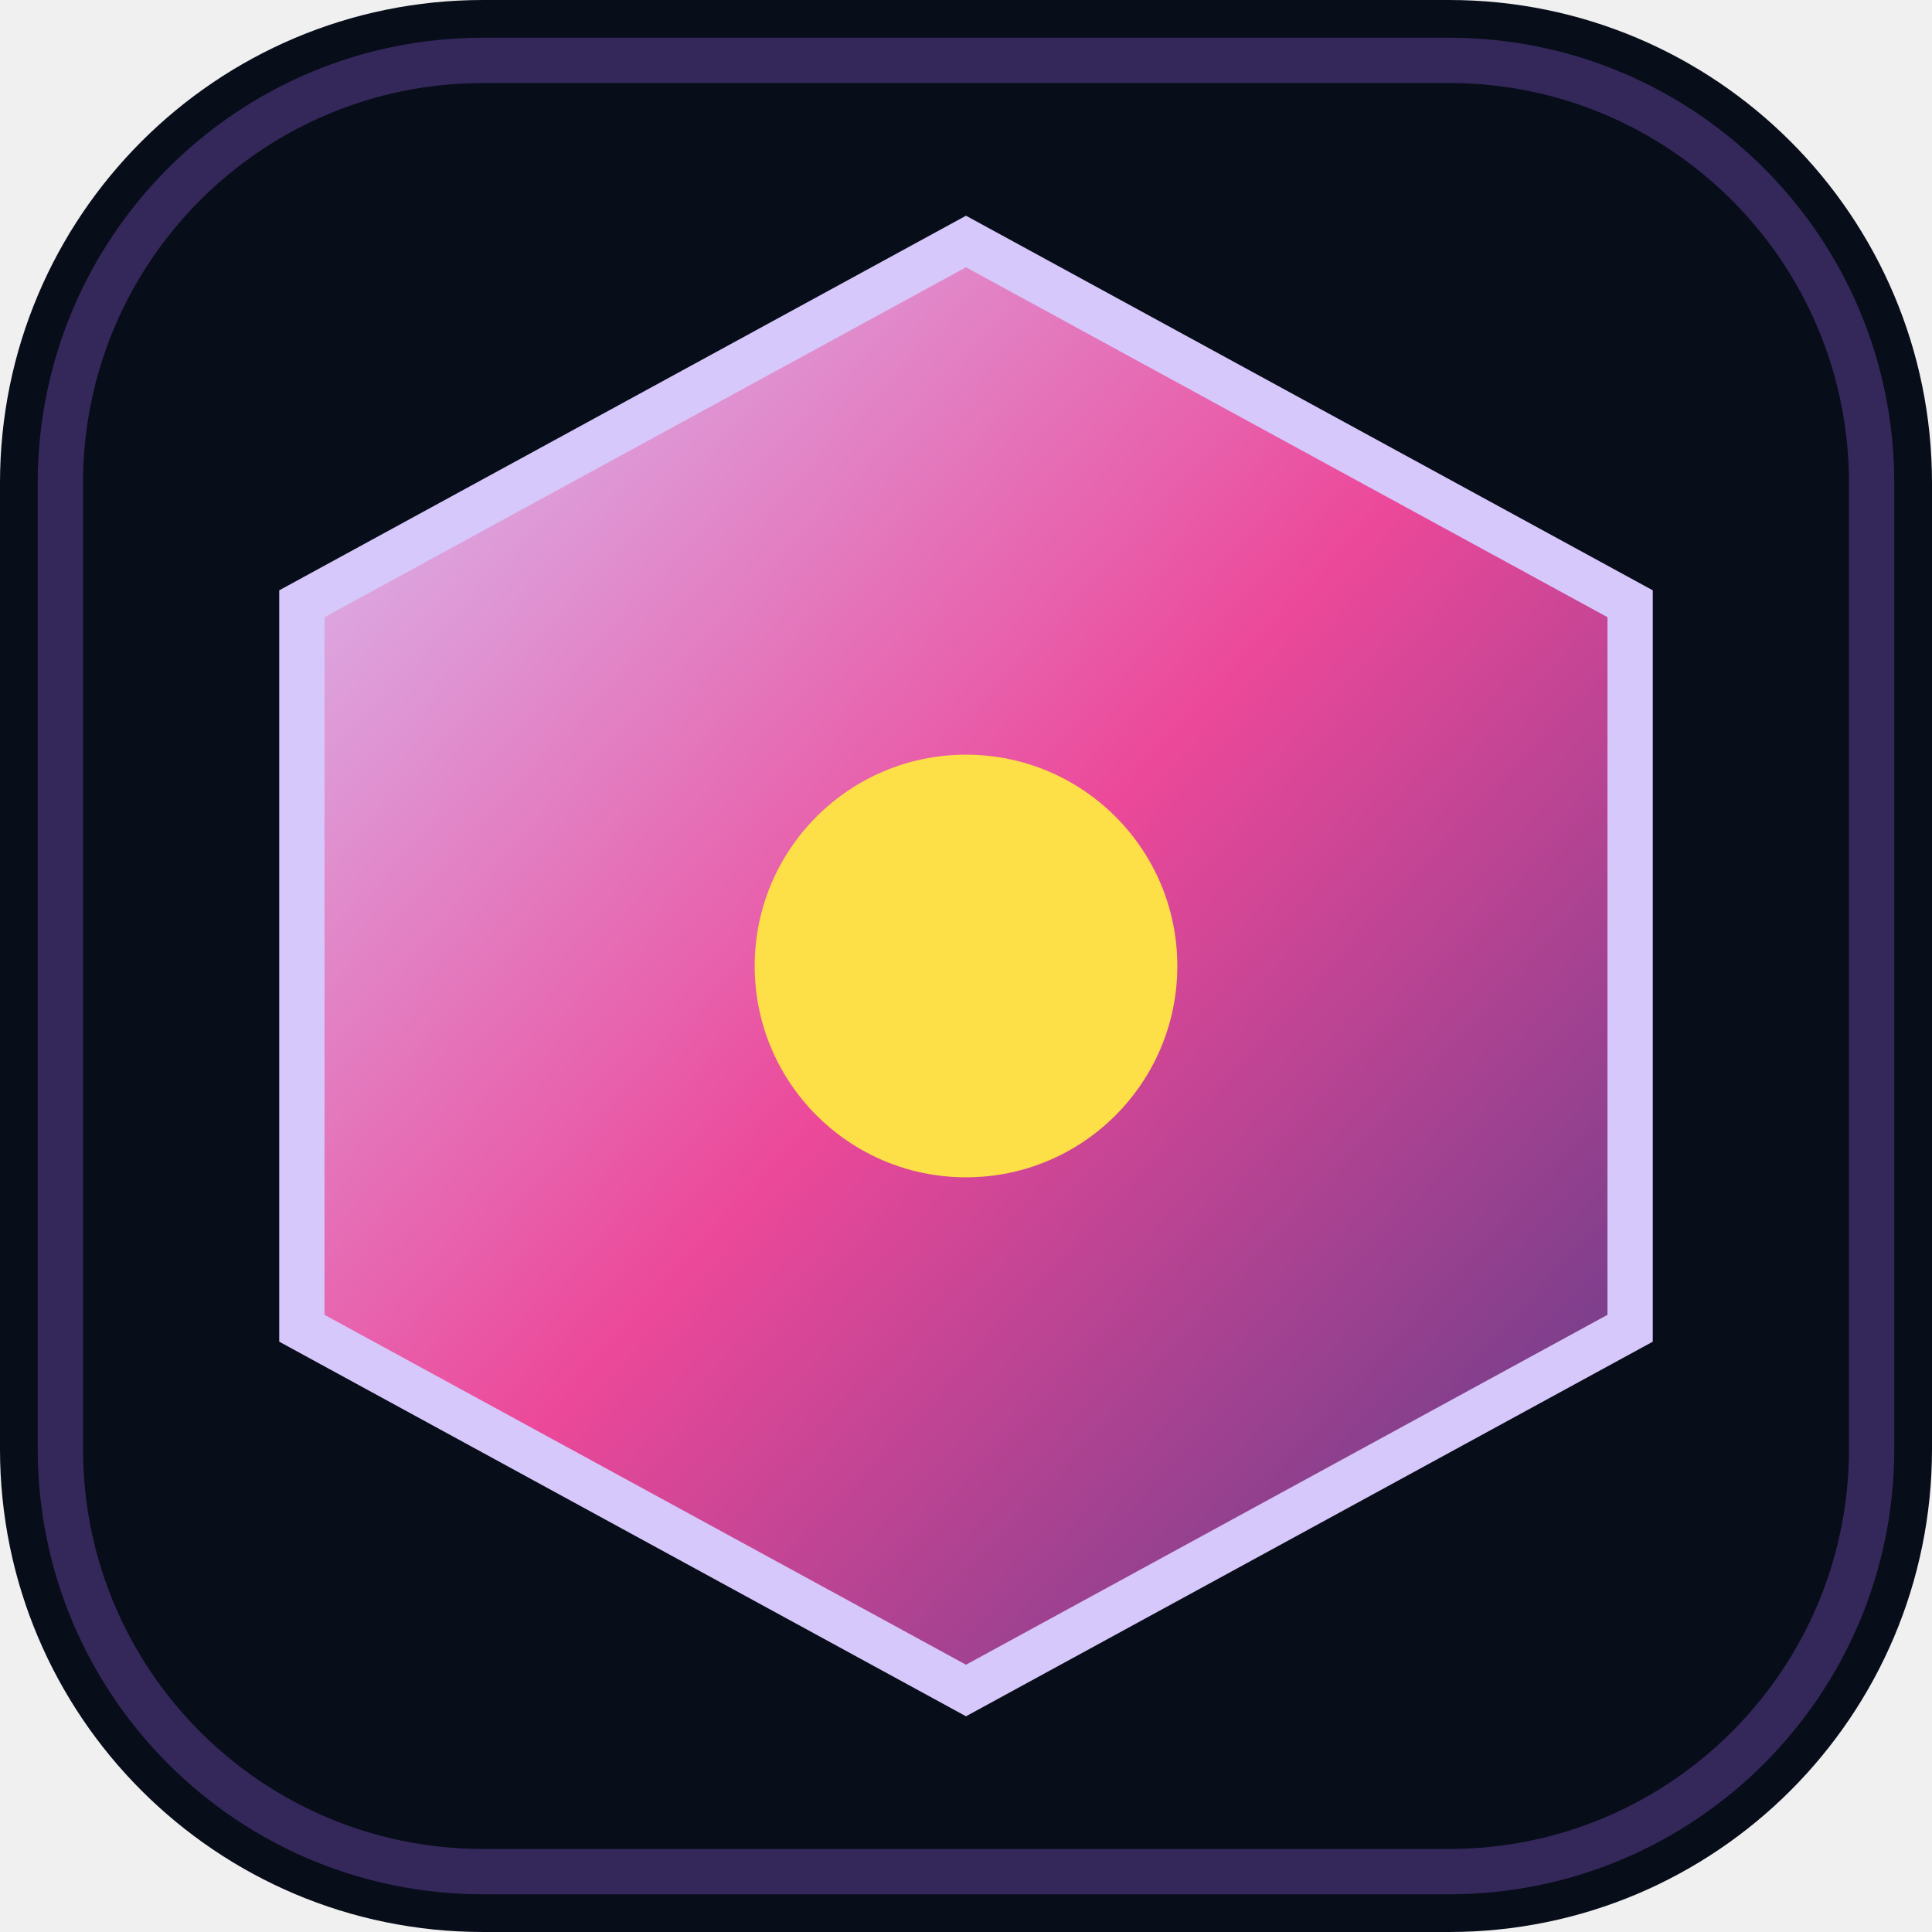
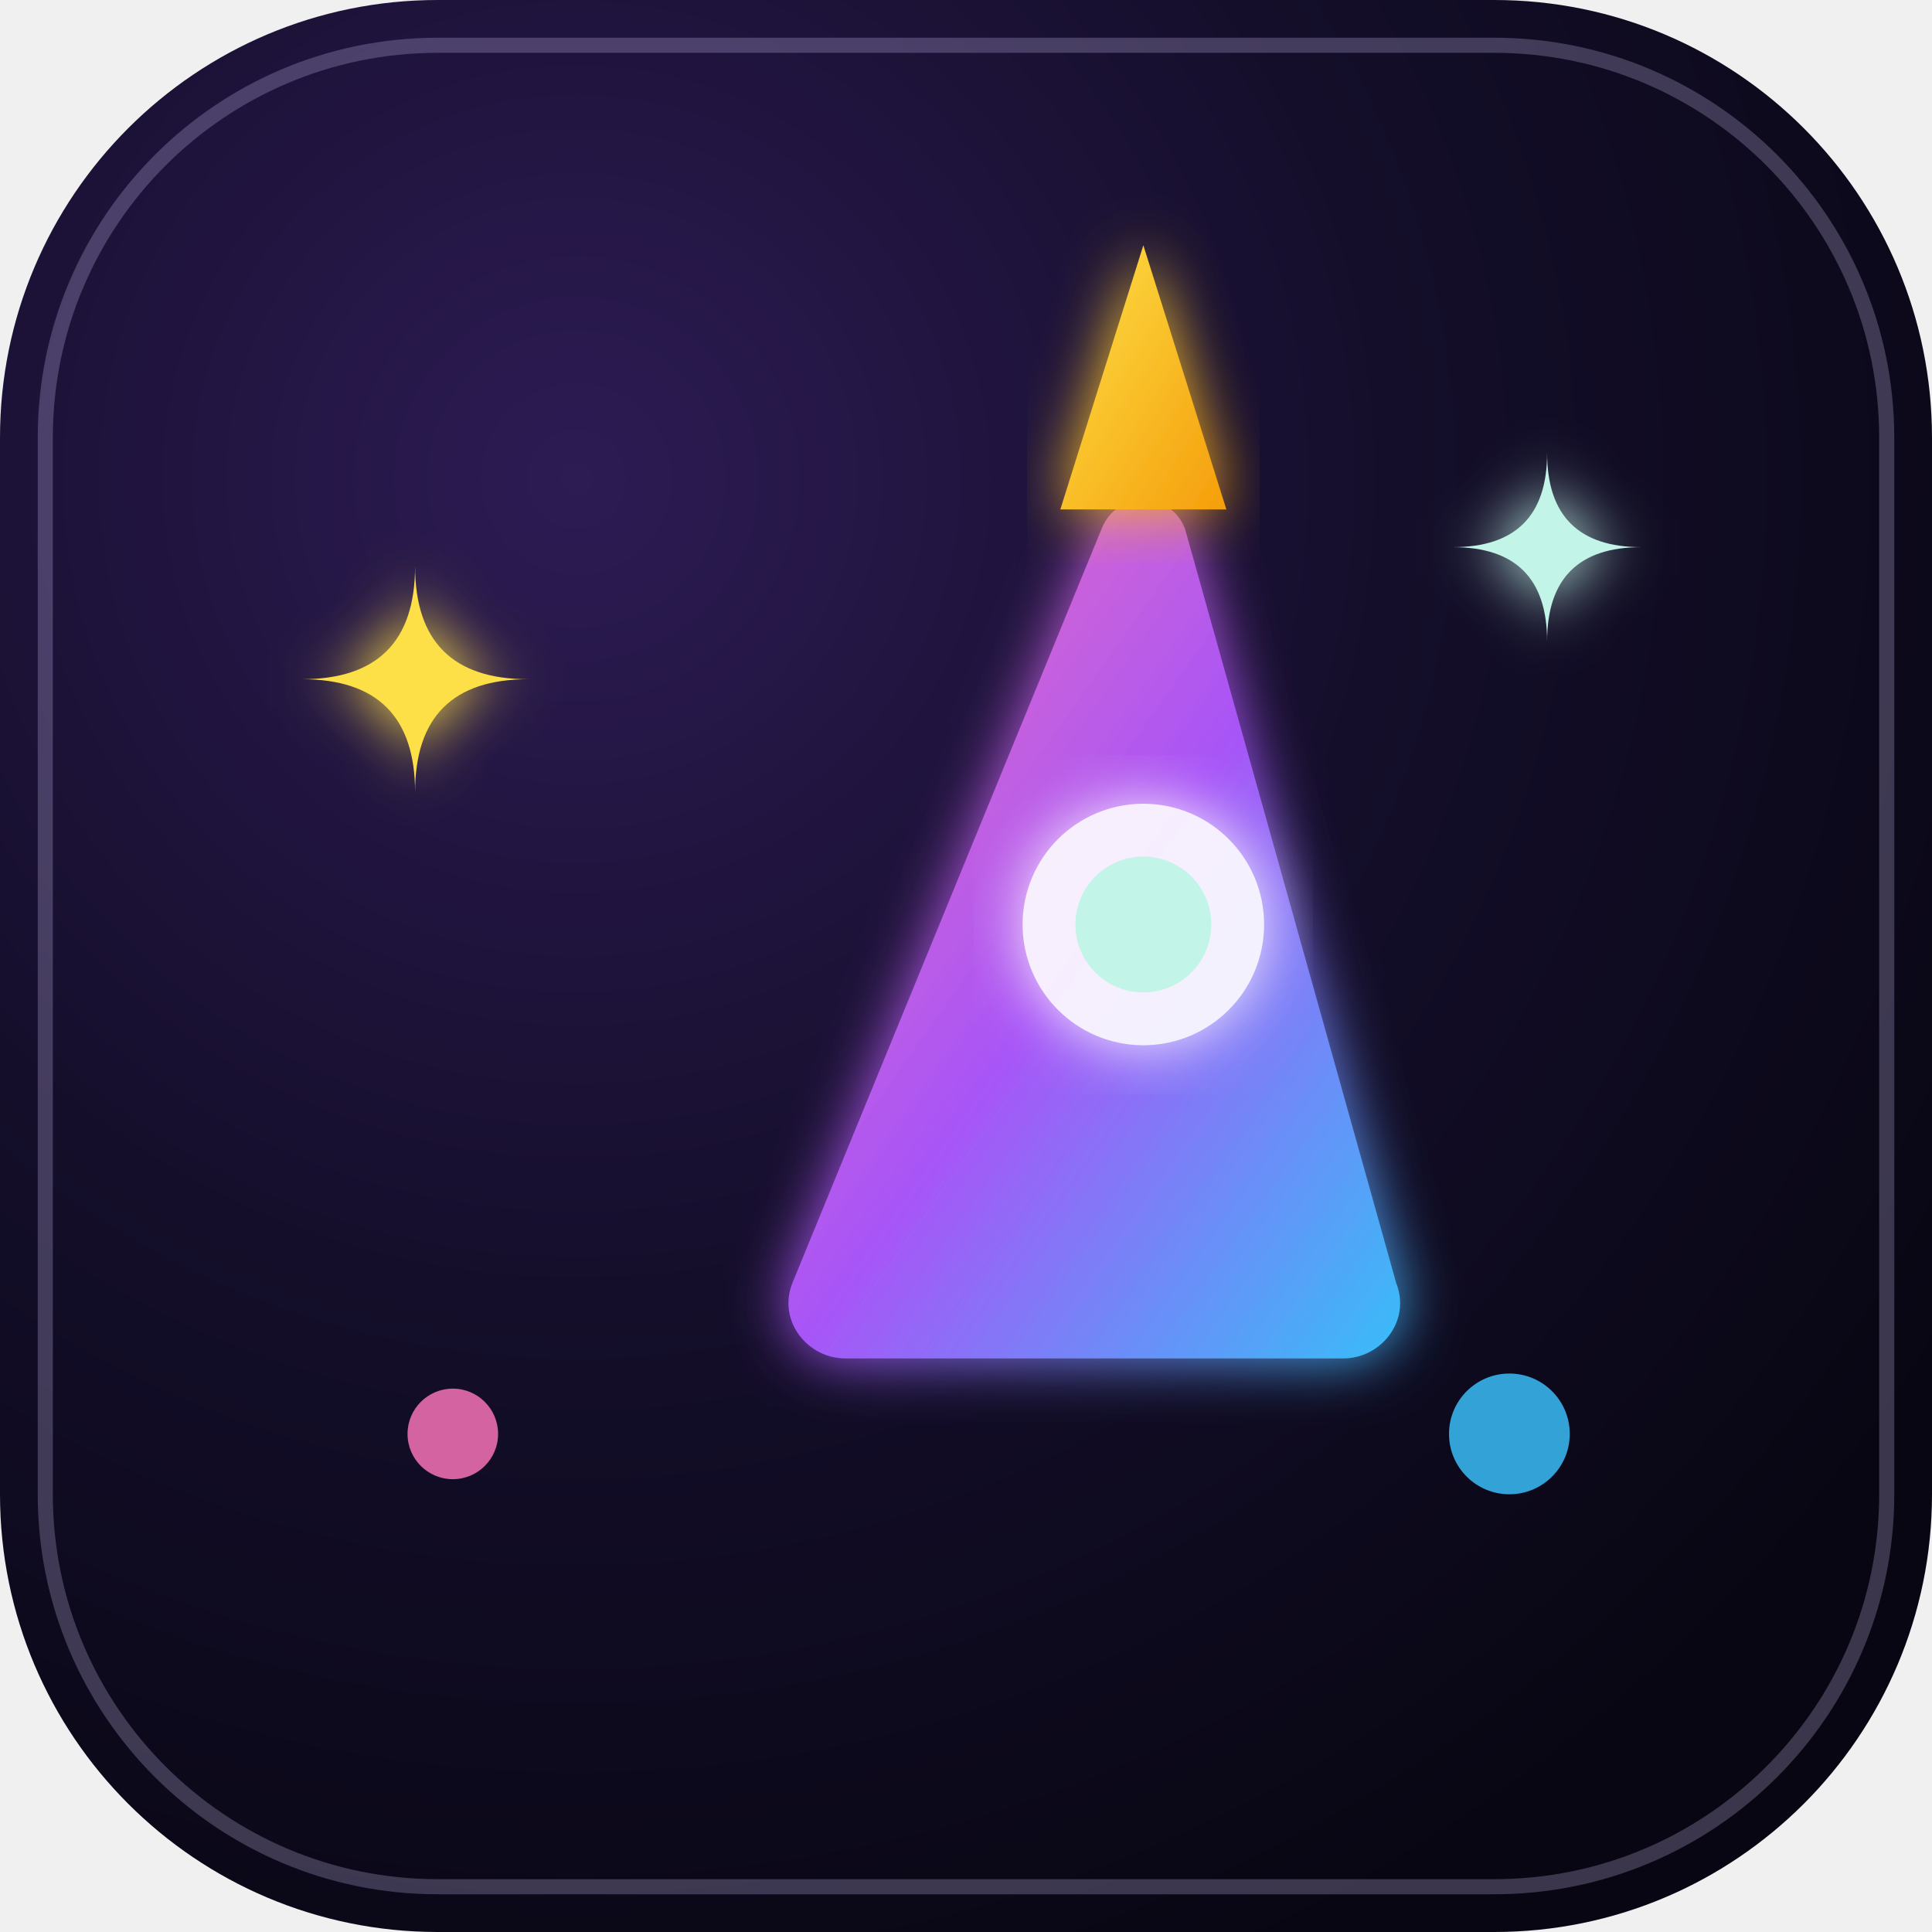
- <svg xmlns="http://www.w3.org/2000/svg" viewBox="0 0 64 64" width="64" height="64">
+ <svg xmlns="http://www.w3.org/2000/svg" viewBox="0 0 512 512" width="512" height="512">
  <defs>
-     <linearGradient id="gradPurpura" x1="0%" y1="0%" x2="100%" y2="100%">
-       <stop offset="0%" stop-color="#D6C8FA" />
-       <stop offset="50%" stop-color="#EC4899" />
-       <stop offset="100%" stop-color="#533B87" />
+     <radialGradient id="bgGrad" cx="30%" cy="25%" r="85%">
+       <stop offset="0%" stop-color="#2D1B54" />
+       <stop offset="50%" stop-color="#140E2A" />
+       <stop offset="100%" stop-color="#080612" />
+     </radialGradient>
+     <linearGradient id="neonGlow" x1="0%" y1="0%" x2="100%" y2="100%">
+       <stop offset="0%" stop-color="#F472B6" />
+       <stop offset="50%" stop-color="#A855F7" />
+       <stop offset="100%" stop-color="#38BDF8" />
    </linearGradient>
+     <linearGradient id="tipGrad" x1="0%" y1="0%" x2="100%" y2="100%">
+       <stop offset="0%" stop-color="#FDE047" />
+       <stop offset="100%" stop-color="#F59E0B" />
+     </linearGradient>
+     <filter id="glow" x="-20%" y="-20%" width="140%" height="140%">
+       <feGaussianBlur stdDeviation="8" result="blur" />
+       <feComposite in="SourceGraphic" in2="blur" operator="over" />
+     </filter>
  </defs>
-   <rect width="64" height="64" rx="16" fill="#080D1A" />
-   <rect x="2" y="2" width="60" height="60" rx="14" fill="none" stroke="#533B87" stroke-width="1.5" stroke-opacity="0.6" />
-   <polygon points="32,8 54,20 54,44 32,56 10,44 10,20" fill="url(#gradPurpura)" stroke="#D6C8FA" stroke-width="1.5" />
-   <circle cx="32" cy="32" r="7" fill="#FDE047" />
+   <rect width="512" height="512" rx="116" fill="url(#bgGrad)" />
+   <rect x="12" y="12" width="488" height="488" rx="104" fill="none" stroke="#D6C8FA" stroke-width="4" stroke-opacity="0.25" />
+   <g transform="translate(20, -10)">
+     <path d="M190 350 L272 150 C276 140 290 140 294 150 L350 350 C354 360 346 370 336 370 L204 370 C194 370 186 360 190 350 Z" fill="url(#neonGlow)" filter="url(#glow)" />
+     <polygon points="283,75 305,145 261,145" fill="url(#tipGrad)" filter="url(#glow)" />
+     <circle cx="283" cy="255" r="32" fill="#FFFFFF" opacity="0.9" filter="url(#glow)" />
+     <circle cx="283" cy="255" r="18" fill="#C2F4E7" />
+   </g>
+   <path d="M110 150 Q110 180 80 180 Q110 180 110 210 Q110 180 140 180 Q110 180 110 150 Z" fill="#FDE047" filter="url(#glow)" />
+   <path d="M410 120 Q410 145 385 145 Q410 145 410 170 Q410 145 435 145 Q410 145 410 120 Z" fill="#C2F4E7" filter="url(#glow)" />
+   <circle cx="120" cy="380" r="12" fill="#F472B6" opacity="0.85" />
+   <circle cx="400" cy="380" r="16" fill="#38BDF8" opacity="0.85" />
</svg>
